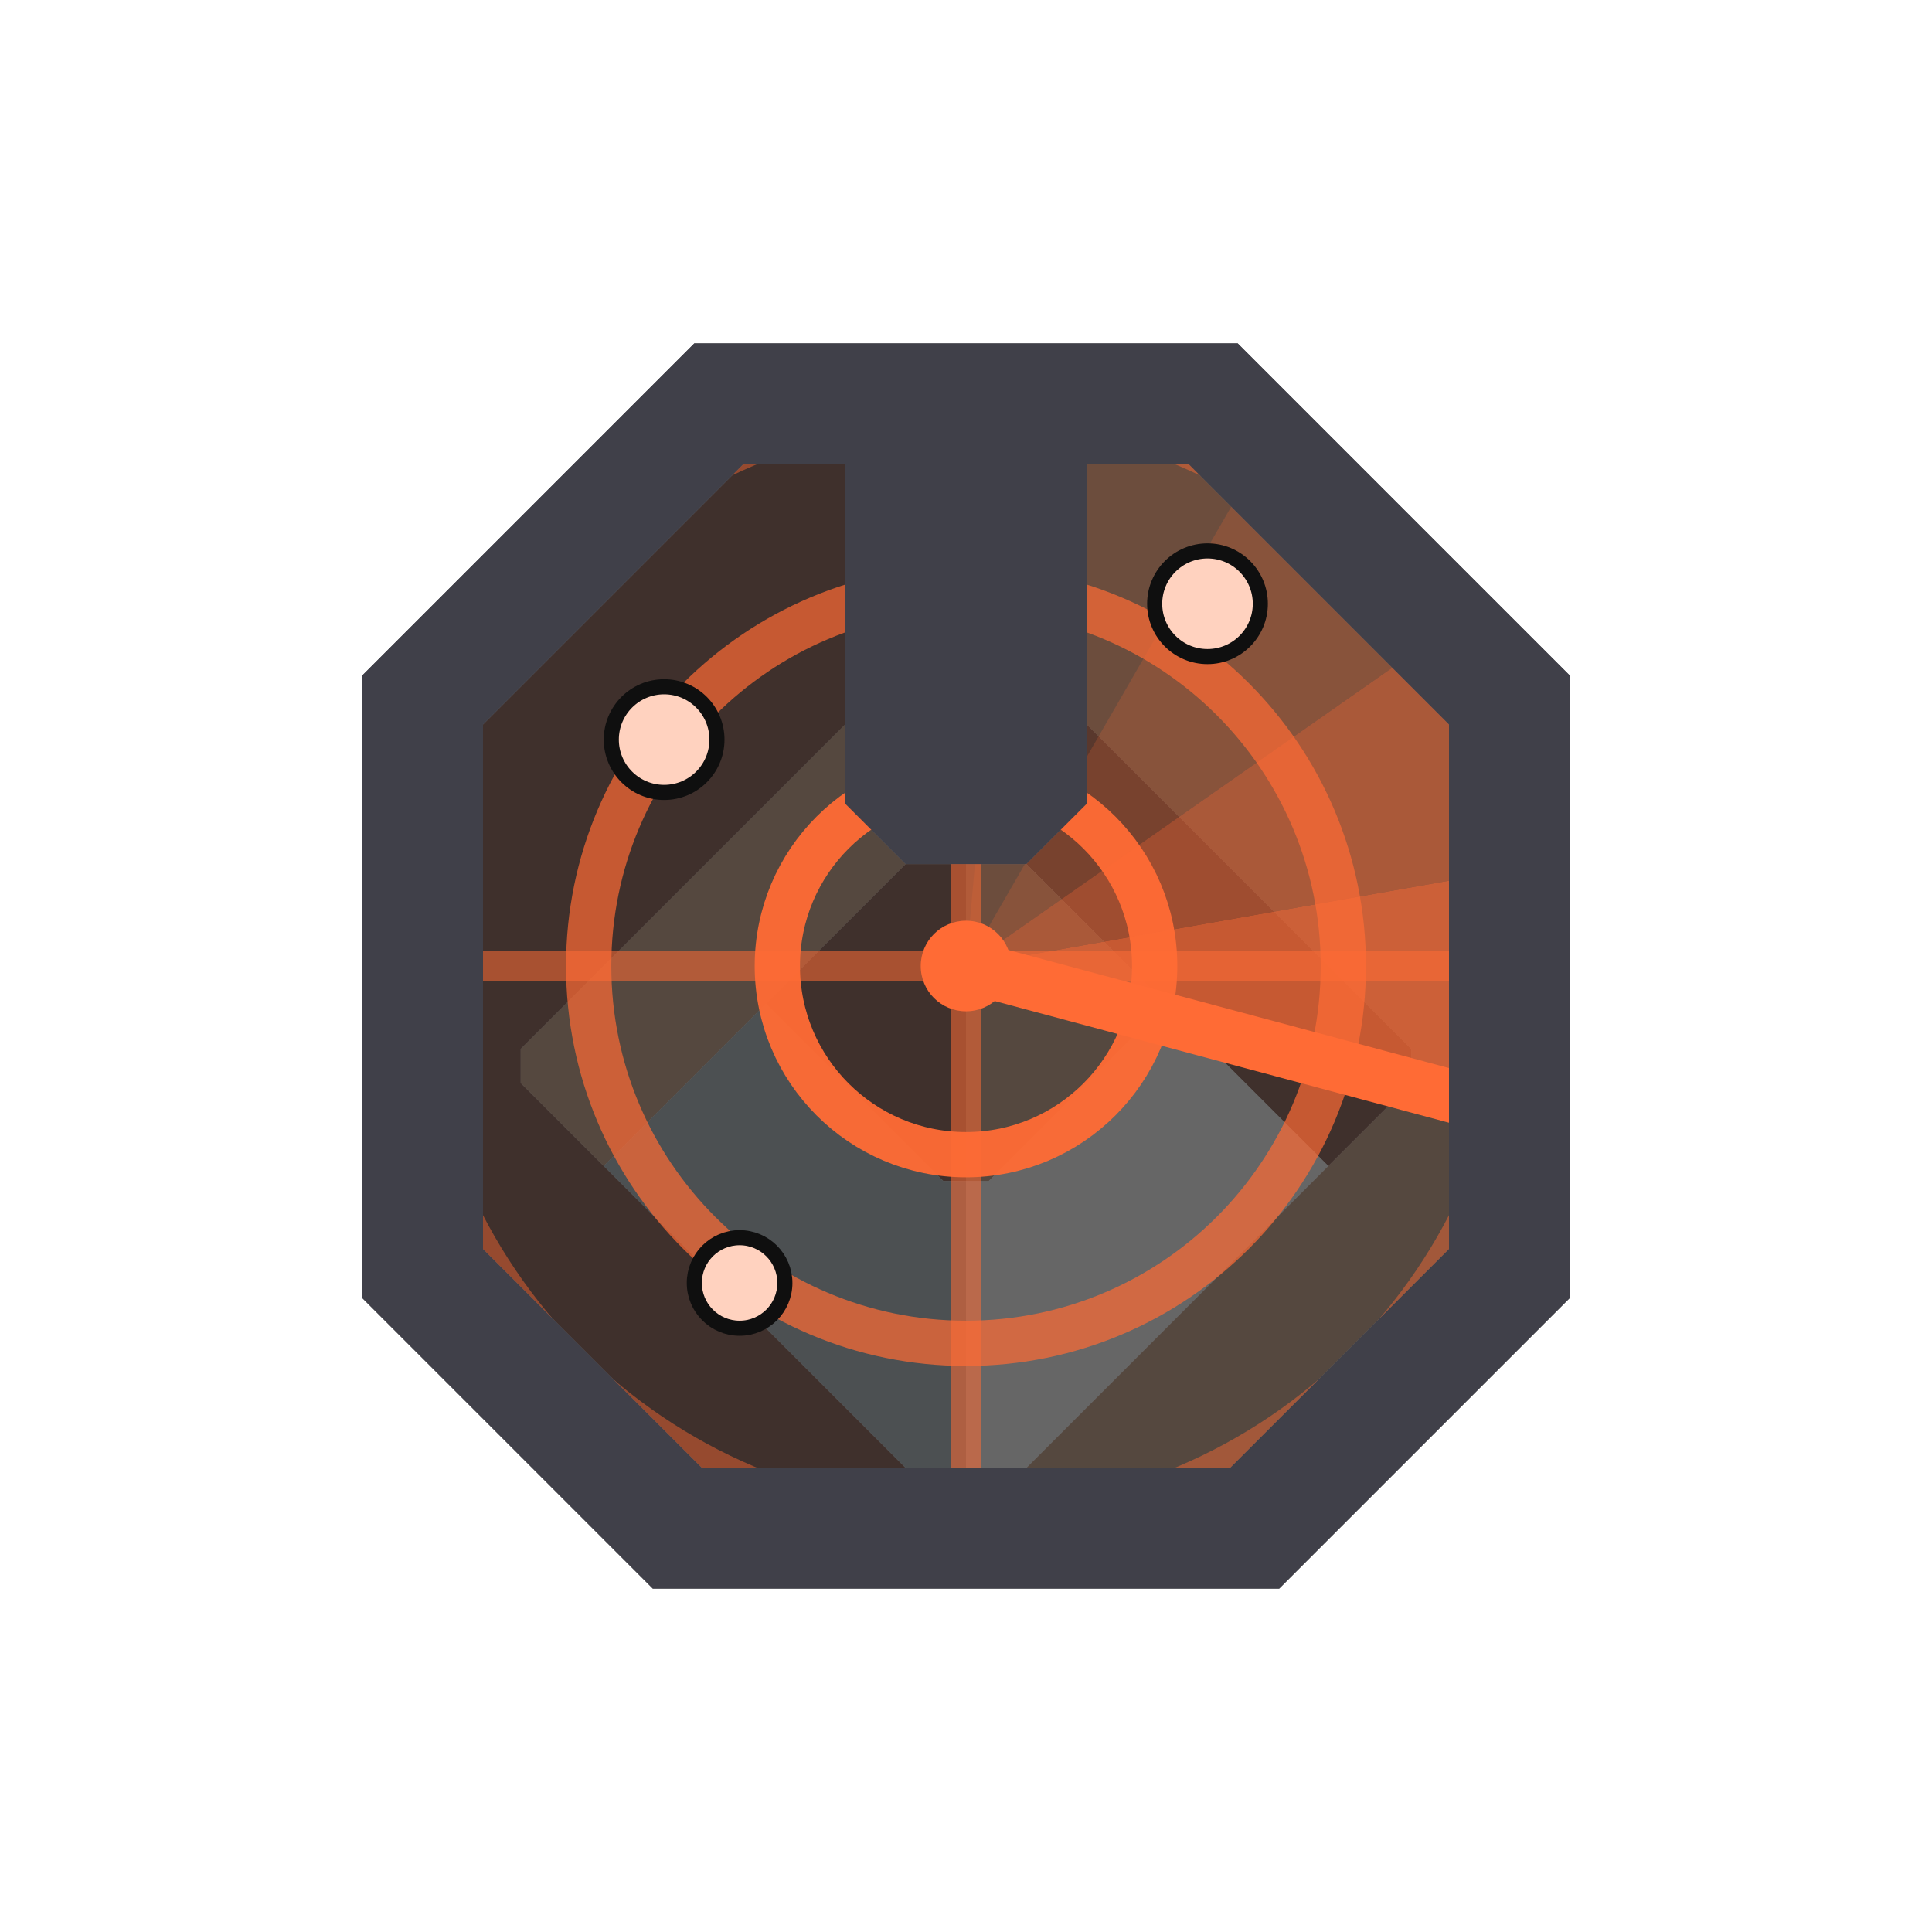
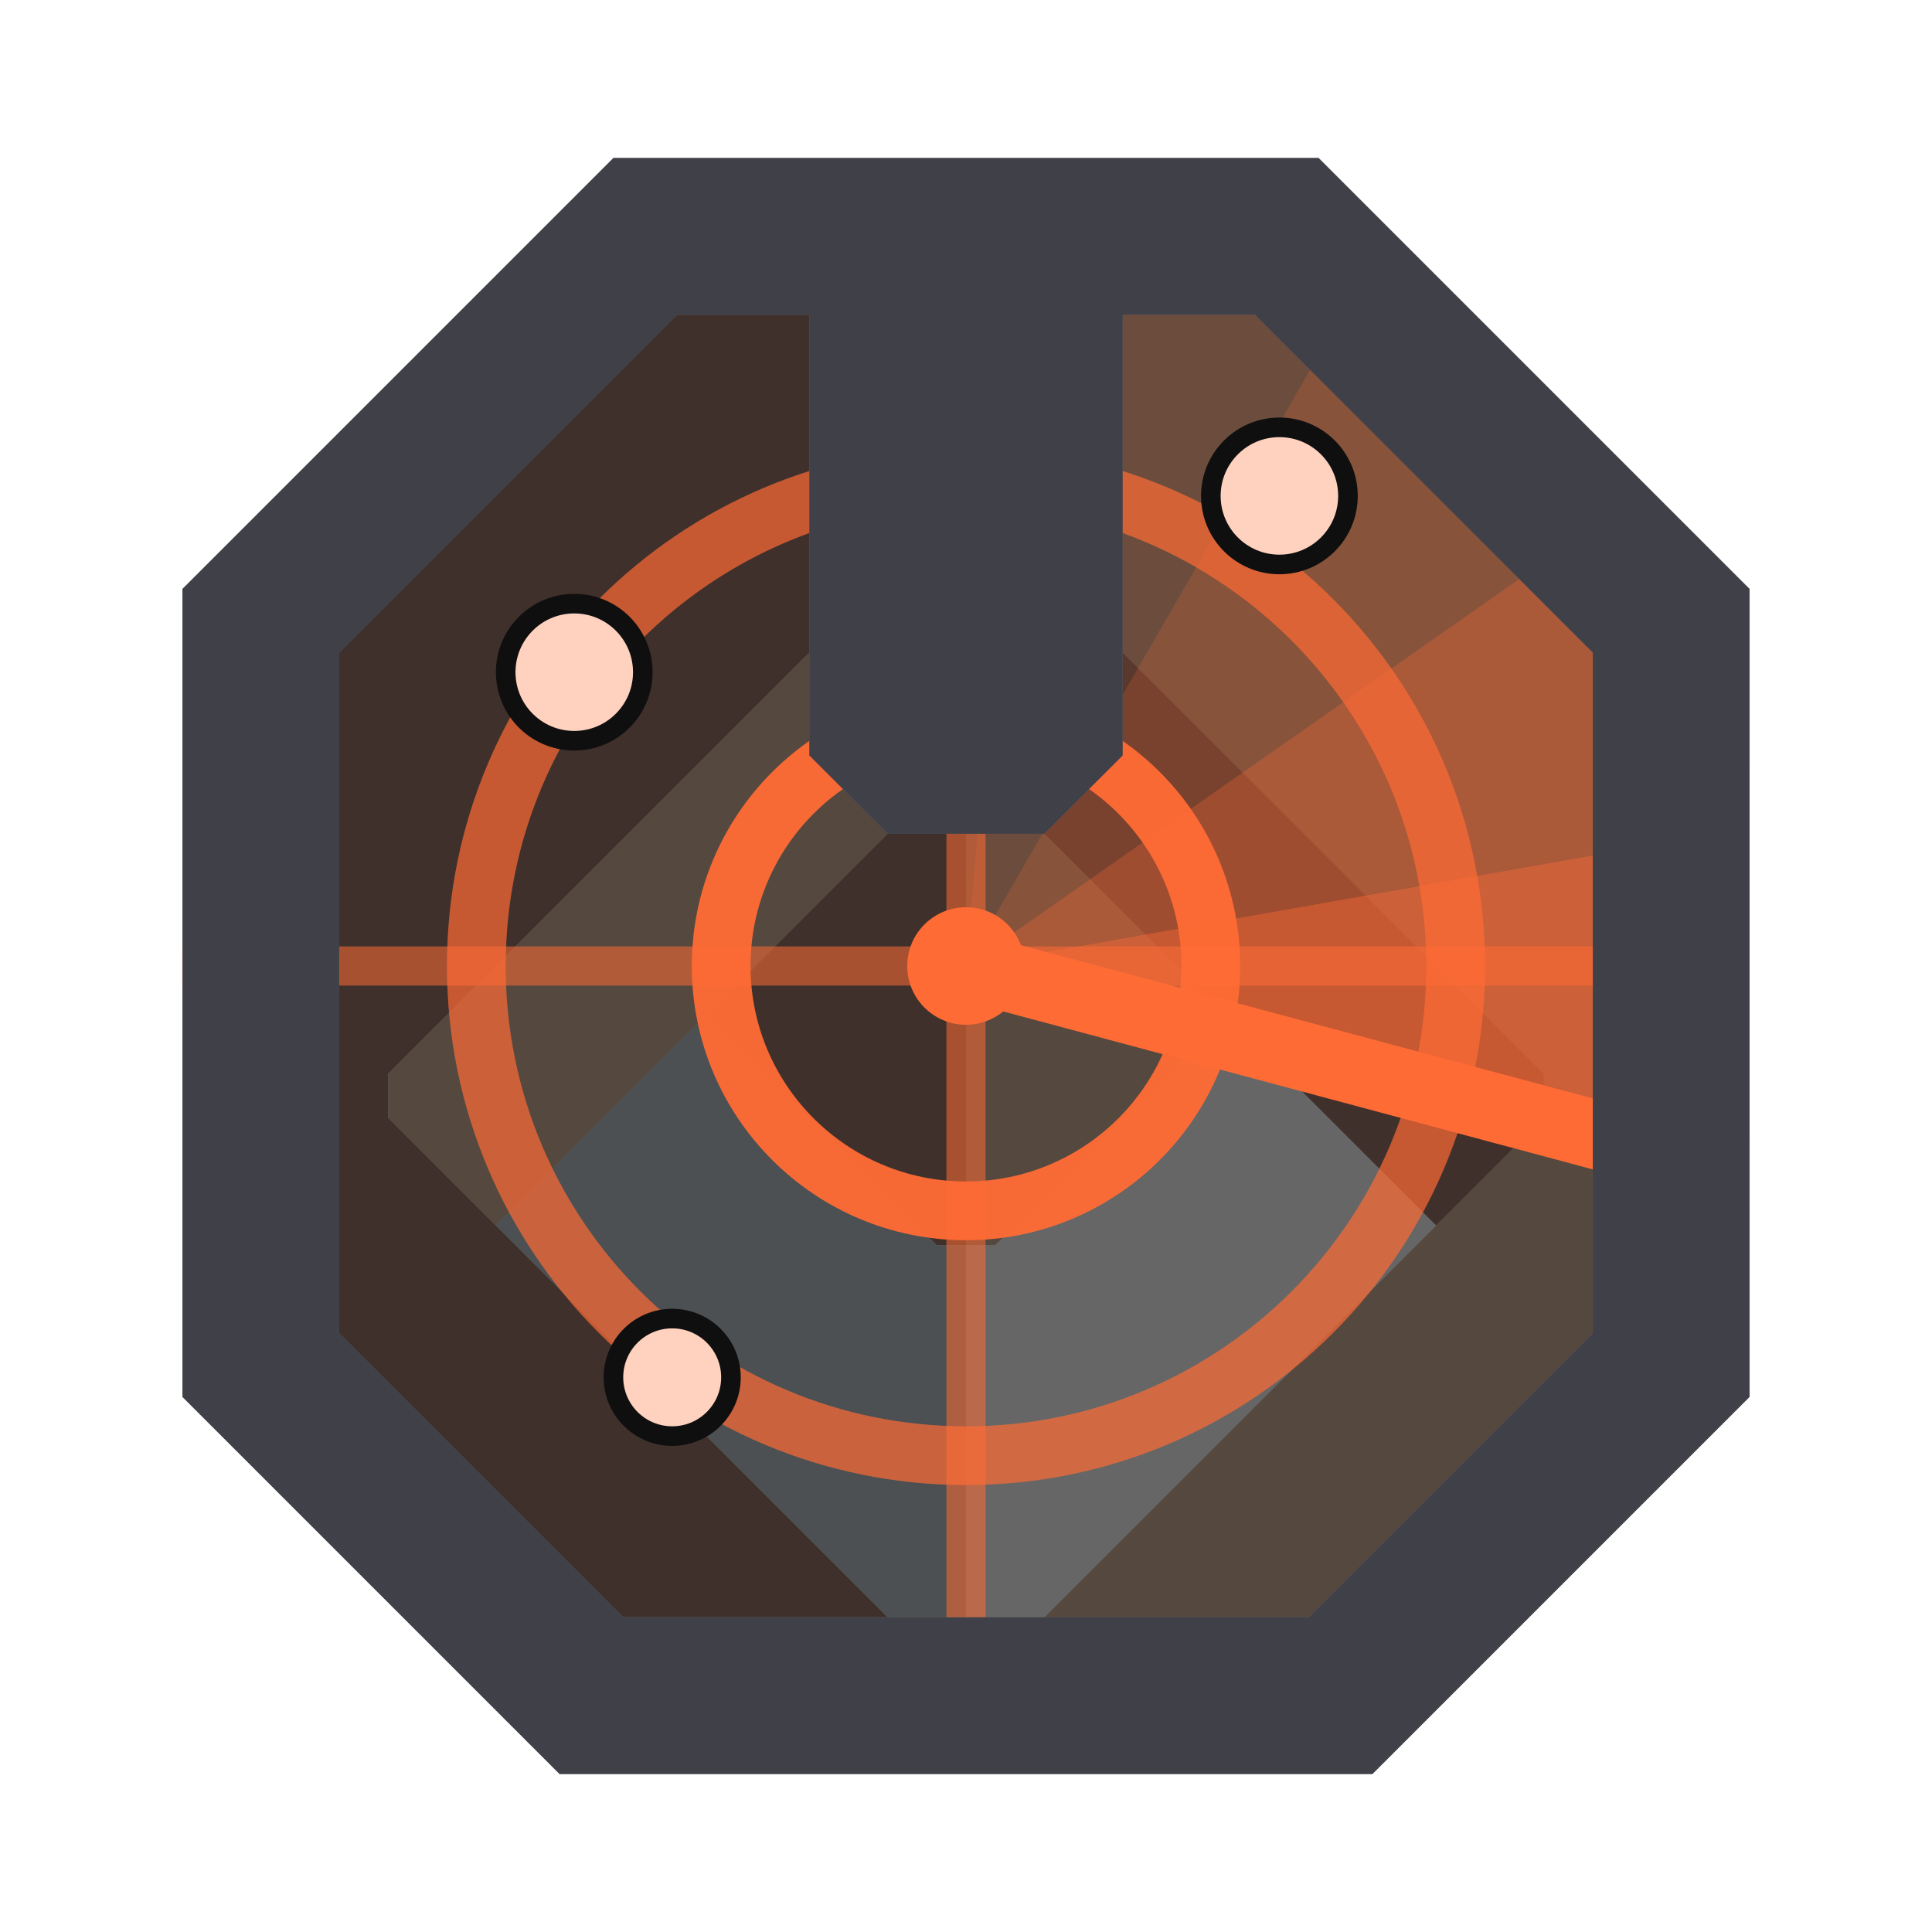
- <svg xmlns="http://www.w3.org/2000/svg" width="512" height="512" viewBox="0 0 512 512">
-   <g id="facets">
-     <path fill="#8f665b" d="M224 123V192L138 278V287L160 309L240 389H186L128 331V192L197 123Z" />
-     <path fill="#c9a58f" d="M288 123V192L374 278V287L352 309L272 389H326L384 331V192L315 123Z" />
-     <path fill="#c9a58f" d="M138 278L224 192V213L240 229L203 266L160 309L138 287Z" />
-     <path fill="#8f665b" d="M374 278L288 192V213L272 229L309 266L352 309L374 287Z" />
-     <path fill="#8f665b" d="M240 229H256V313H250L203 266Z" />
-     <path fill="#c9a58f" d="M256 229H272L309 266L262 313H256Z" />
-     <path fill="#b0bac0" d="M203 266L160 309L240 389H256V313H250Z" />
-     <path fill="#f4f4f4" d="M256 313H262L309 266L352 309L272 389H256Z" />
+ <svg xmlns="http://www.w3.org/2000/svg" width="512" height="512" viewBox="0 0 512 512" version="1.1" id="svg20">
+   <g id="facets" transform="matrix(1.297708,0,0,1.297708,-76.21317,-76.21317)">
+     <path fill="#8f665b" d="m 224,123 v 69 l -86,86 v 9 l 22,22 80,80 H 186 L 128,331 V 192 l 69,-69 z" id="path1" />
+     <path fill="#c9a58f" d="m 288,123 v 69 l 86,86 v 9 l -22,22 -80,80 h 54 l 58,-58 V 192 l -69,-69 z" id="path2" />
+     <path fill="#c9a58f" d="m 138,278 86,-86 v 21 l 16,16 -37,37 -43,43 -22,-22 z" id="path3" />
+     <path fill="#8f665b" d="m 374,278 -86,-86 v 21 l -16,16 37,37 43,43 22,-22 z" id="path4" />
+     <path fill="#8f665b" d="m 240,229 h 16 v 84 h -6 l -47,-47 z" id="path5" />
+     <path fill="#c9a58f" d="m 256,229 h 16 l 37,37 -47,47 h -6 z" id="path6" />
+     <path fill="#b0bac0" d="m 203,266 -43,43 80,80 h 16 v -76 h -6 z" id="path7" />
+     <path fill="#f4f4f4" d="m 256,313 h 6 l 47,-47 43,43 -80,80 h -16 z" id="path8" />
  </g>
-   <defs>
+   <defs id="defs9">
    <clipPath id="silhouette">
-       <path d="M184 91H328L416 179V344L339 421H173L96 344V179Z" />
+       <path d="M184 91H328L416 179V344L339 421H173L96 344V179Z" id="path9" />
    </clipPath>
  </defs>
-   <g id="radar" clip-path="url(#silhouette)">
-     <path fill="#0f0f0f" fill-opacity="0.62" d="M184 91H328L416 179V344L339 421H173L96 344V179Z" />
-     <g fill="none" stroke="#ff6b35" stroke-linecap="round">
-       <circle cx="256" cy="256" r="150" stroke-width="12" stroke-opacity="0.45" />
-       <circle cx="256" cy="256" r="100" stroke-width="12" stroke-opacity="0.7" />
-       <circle cx="256" cy="256" r="50" stroke-width="12" stroke-opacity="0.95" />
-       <path d="M256 96V416M96 256H416" stroke-width="8" stroke-opacity="0.55" />
+   <g id="radar" clip-path="url(#silhouette)" transform="matrix(1.297708,0,0,1.297708,-76.21317,-76.21317)">
+     <path fill="#0f0f0f" fill-opacity="0.62" d="m 184,91 h 144 l 88,88 v 165 l -77,77 H 173 L 96,344 V 179 Z" id="path10" />
+     <g fill="none" stroke="#ff6b35" stroke-linecap="round" id="g12">
+       <circle cx="256" cy="256" r="100" stroke-width="12" stroke-opacity="0.7" id="circle11" />
+       <circle cx="256" cy="256" r="50" stroke-width="12" stroke-opacity="0.95" id="circle12" />
+       <path d="M 256,96 V 416 M 96,256 h 320" stroke-width="8" stroke-opacity="0.55" id="path12" />
    </g>
-     <path fill="#ff6b35" fill-opacity="0.7" d="M256 256L415.4 298.7A165 165 0 0 0 418.5 227.3Z" />
-     <path fill="#ff6b35" fill-opacity="0.5" d="M256 256L418.5 227.3A165 165 0 0 0 391.2 161.4Z" />
-     <path fill="#ff6b35" fill-opacity="0.3" d="M256 256L391.2 161.4A165 165 0 0 0 338.5 113.1Z" />
-     <path fill="#ff6b35" fill-opacity="0.14" d="M256 256L338.5 113.1A165 165 0 0 0 270.4 91.6Z" />
-     <path d="M256 256L415.4 298.7" stroke="#ff6b35" stroke-width="14" stroke-linecap="round" />
-     <g fill="#ffd2bf" stroke="#0f0f0f" stroke-width="4">
-       <circle cx="176" cy="196" r="14" />
-       <circle cx="320" cy="160" r="14" />
-       <circle cx="196" cy="340" r="12" />
+     <path fill="#ff6b35" fill-opacity="0.7" d="m 256,256 159.4,42.7 a 165,165 0 0 0 3.1,-71.4 z" id="path13" />
+     <path fill="#ff6b35" fill-opacity="0.5" d="M 256,256 418.5,227.3 A 165,165 0 0 0 391.2,161.4 Z" id="path14" />
+     <path fill="#ff6b35" fill-opacity="0.3" d="M 256,256 391.2,161.4 A 165,165 0 0 0 338.5,113.1 Z" id="path15" />
+     <path fill="#ff6b35" fill-opacity="0.14" d="M 256,256 338.5,113.1 A 165,165 0 0 0 270.4,91.6 Z" id="path16" />
+     <path d="m 256,256 159.4,42.7" stroke="#ff6b35" stroke-width="14" stroke-linecap="round" id="path17" />
+     <g fill="#ffd2bf" stroke="#0f0f0f" stroke-width="4" id="g19">
+       <circle cx="176" cy="196" r="14" id="circle17" />
+       <circle cx="320" cy="160" r="14" id="circle18" />
+       <circle cx="196" cy="340" r="12" id="circle19" />
    </g>
-     <circle cx="256" cy="256" r="12" fill="#ff6b35" />
+     <circle cx="256" cy="256" r="12" fill="#ff6b35" id="circle20" />
  </g>
-   <path id="frame" fill="#404049" fill-rule="evenodd" d="M184 91H328L416 179V344L339 421H173L96 344V179Z M224 123V213L240 229H272L288 213V123H315L384 192V331L326 389H186L128 331V192L197 123Z" />
+   <path id="frame" fill="#404049" fill-rule="evenodd" d="m 162.565,41.878 h 186.87 L 463.633,156.077 v 214.122 l -99.923,99.923 H 148.29 L 48.367,370.198 V 156.077 Z m 51.908,41.527 V 200.199 l 20.763,20.763 h 41.527 l 20.763,-20.763 V 83.405 h 35.038 l 89.542,89.542 v 180.381 l -75.267,75.267 H 165.16 L 89.893,353.328 V 172.947 L 179.435,83.405 Z" style="stroke-width:1.298" />
</svg>
